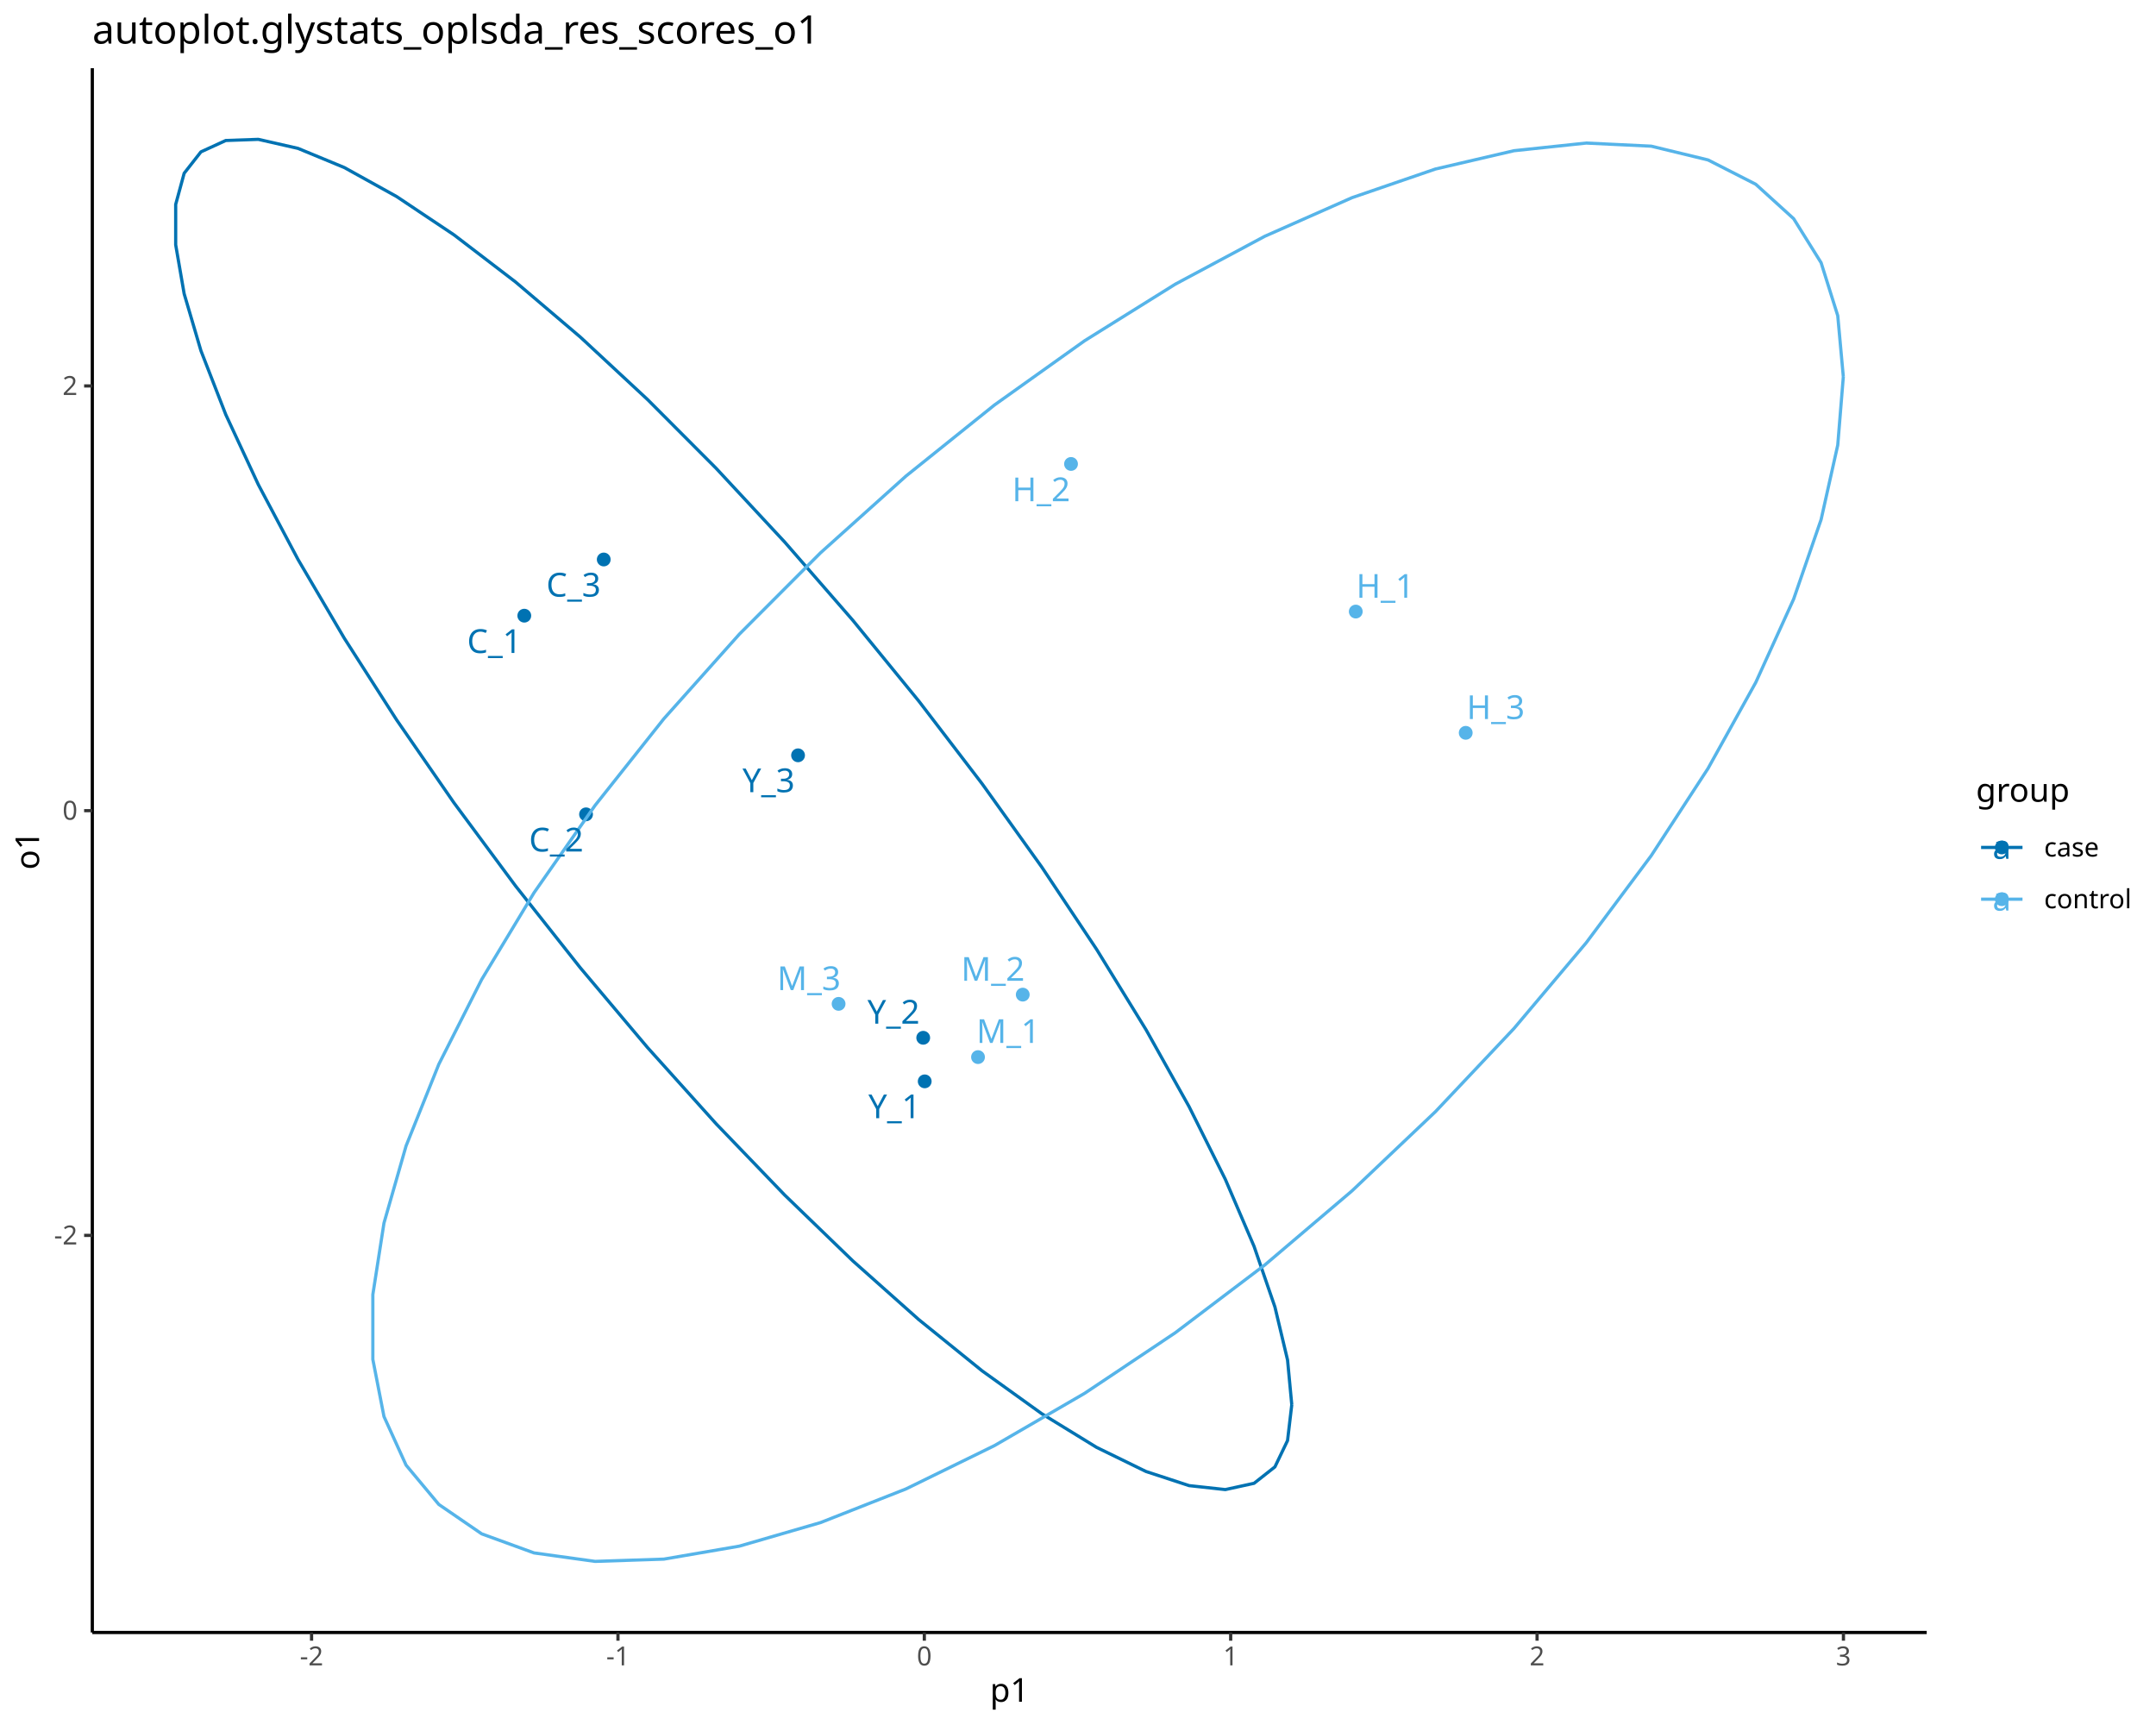
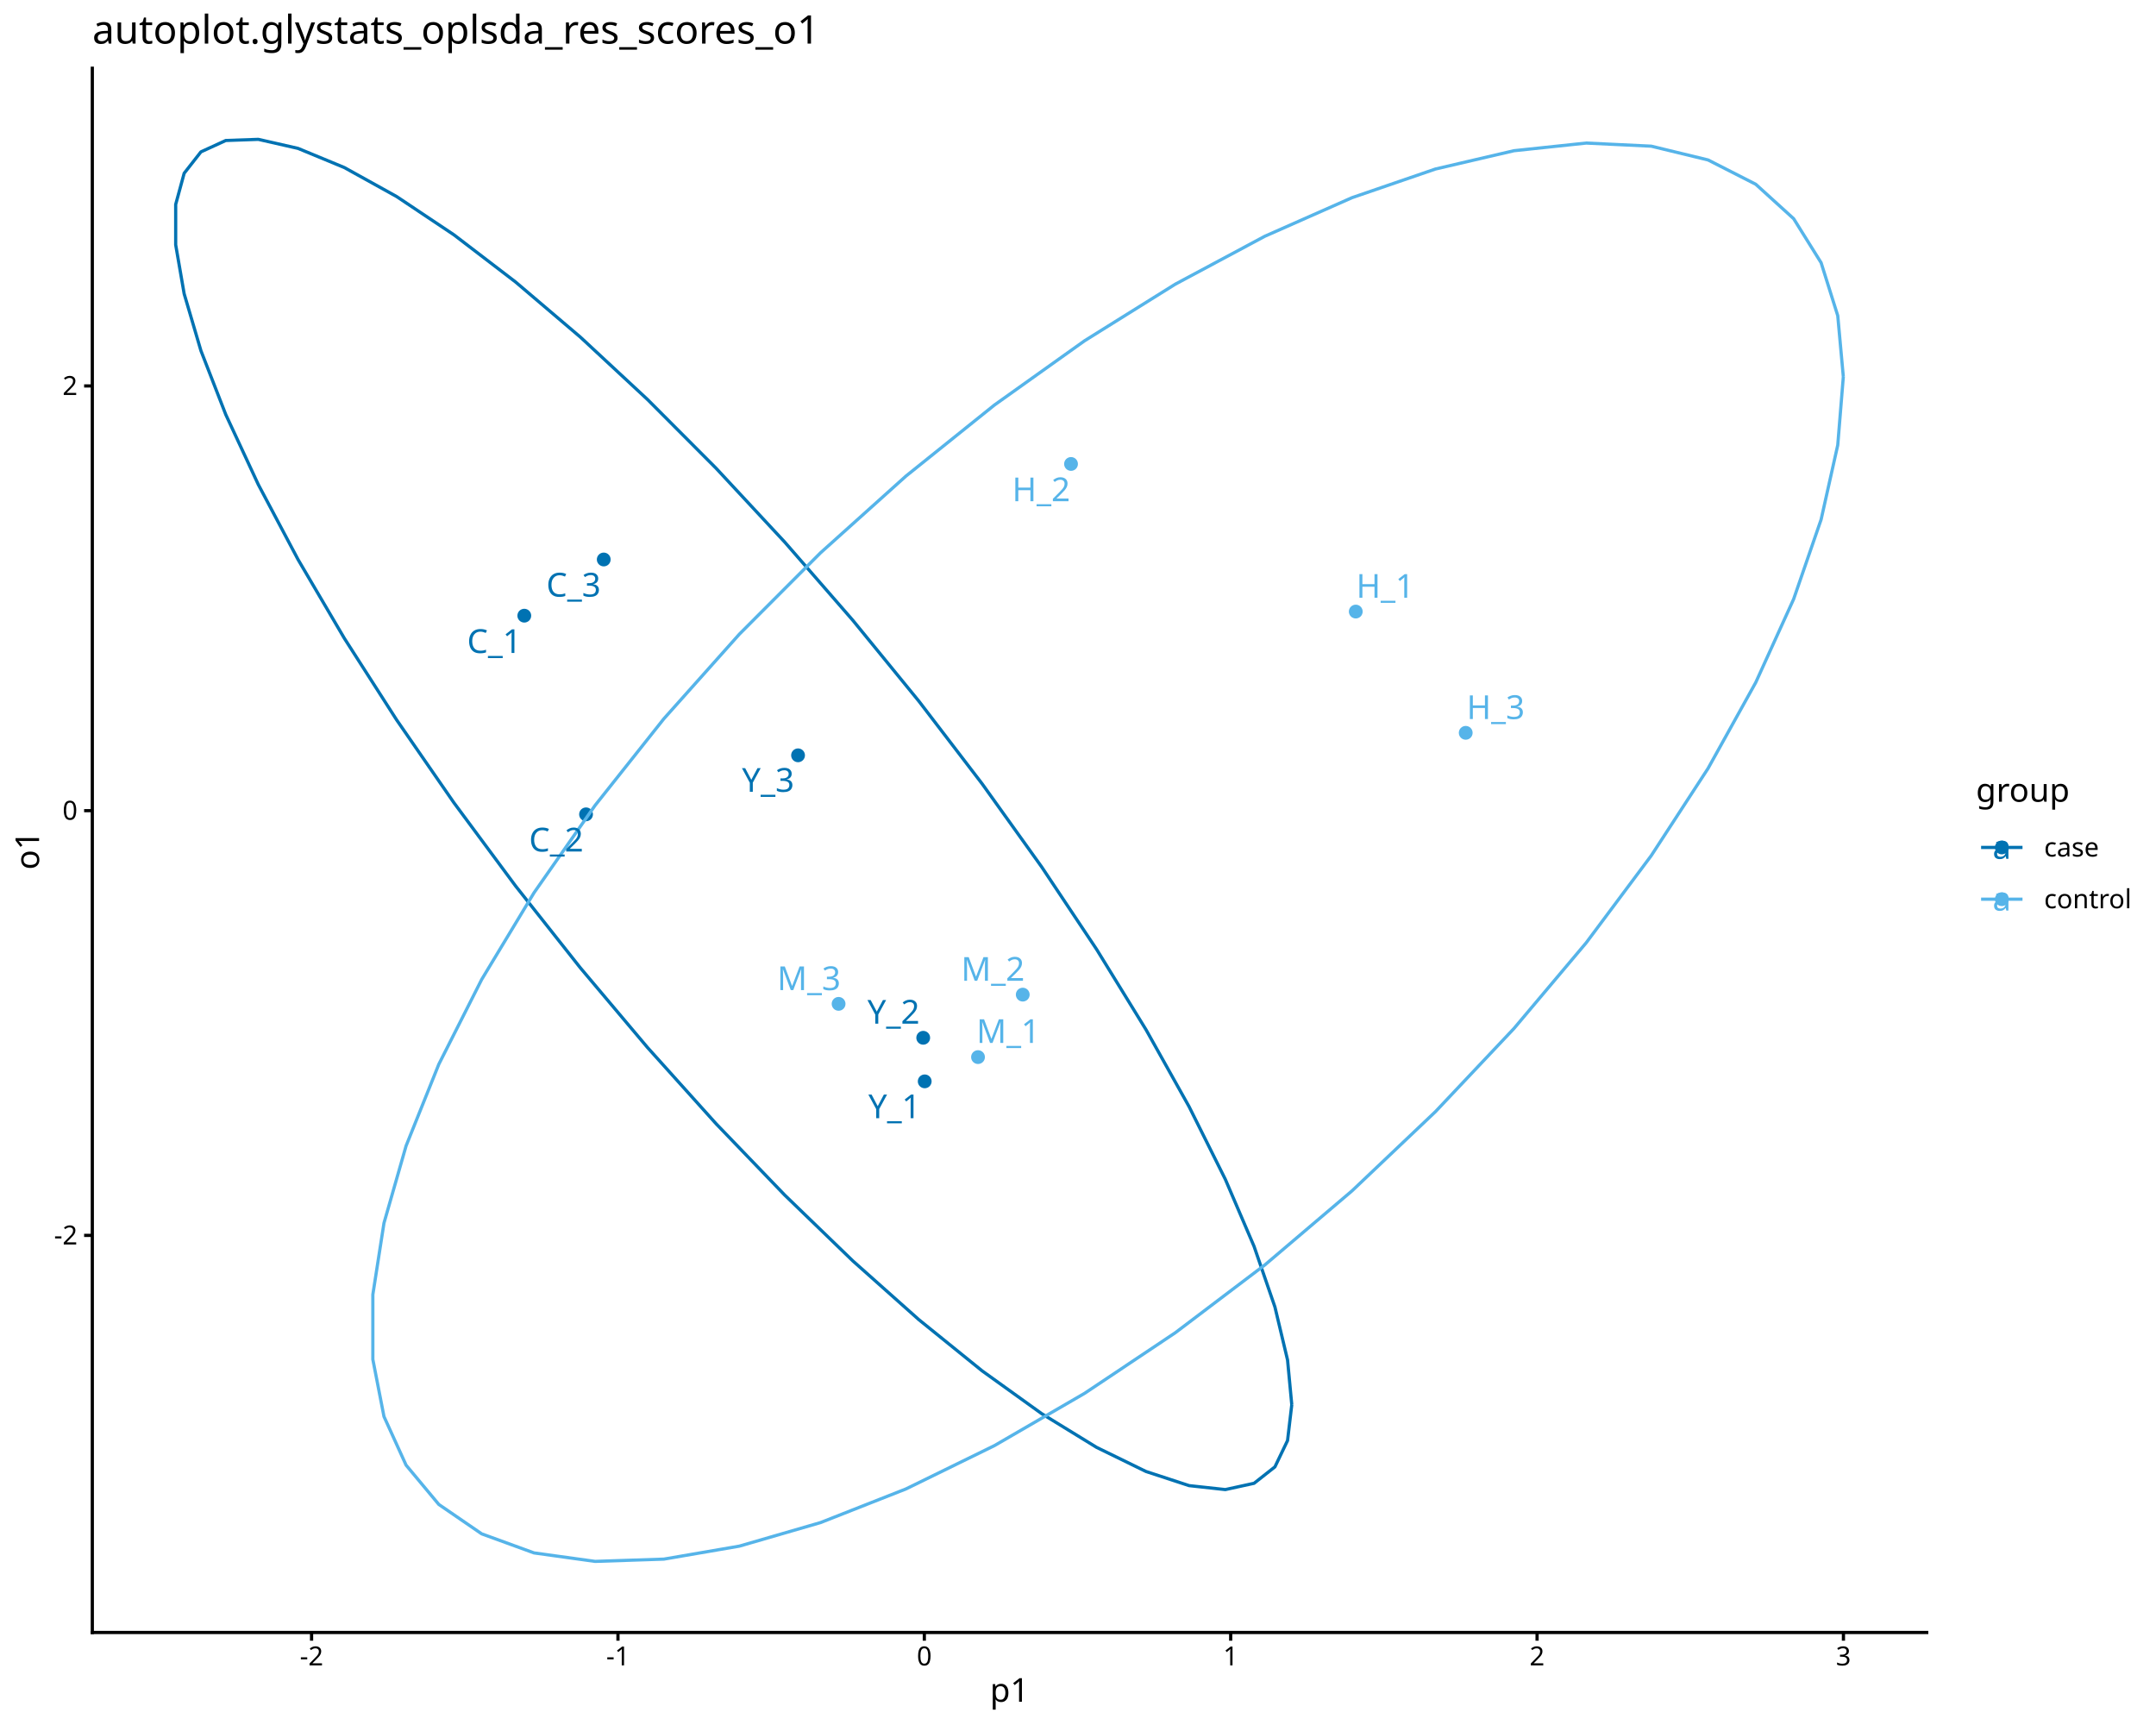
<svg xmlns="http://www.w3.org/2000/svg" class="svglite" data-engine-version="2.0" width="720.00pt" height="576.00pt" viewBox="0 0 720.00 576.00">
  <defs>
    <style type="text/css">
    .svglite line, .svglite polyline, .svglite polygon, .svglite path, .svglite rect, .svglite circle {
      fill: none;
      stroke: #000000;
      stroke-linecap: round;
      stroke-linejoin: round;
      stroke-miterlimit: 10.00;
    }
  </style>
  </defs>
  <rect width="100%" height="100%" style="stroke: none; fill: #FFFFFF;" />
  <defs>
    <clipPath id="cpMC4wMHw3MjAuMDB8MC4wMHw1NzYuMDA=">
      <rect x="0.00" y="0.00" width="720.00" height="576.00" />
    </clipPath>
  </defs>
  <g clip-path="url(#cpMC4wMHw3MjAuMDB8MC4wMHw1NzYuMDA=)">
    <rect x="0.00" y="0.00" width="720.00" height="576.00" style="stroke-width: 1.07; stroke: #FFFFFF; fill: #FFFFFF;" />
  </g>
  <defs>
    <clipPath id="cpMzAuODN8NjQzLjQzfDIyLjc4fDU0NS4xMQ==">
      <rect x="30.83" y="22.78" width="612.60" height="522.33" />
    </clipPath>
  </defs>
  <g clip-path="url(#cpMzAuODN8NjQzLjQzfDIyLjc4fDU0NS4xMQ==)">
    <rect x="30.83" y="22.78" width="612.60" height="522.33" style="stroke-width: 1.07; stroke: none; fill: #FFFFFF;" />
    <circle cx="175.09" cy="205.58" r="1.95" style="stroke-width: 0.71; stroke: #0072B2; fill: #0072B2;" />
    <circle cx="195.71" cy="271.92" r="1.95" style="stroke-width: 0.71; stroke: #0072B2; fill: #0072B2;" />
    <circle cx="201.62" cy="186.82" r="1.95" style="stroke-width: 0.71; stroke: #0072B2; fill: #0072B2;" />
    <circle cx="452.76" cy="204.21" r="1.95" style="stroke-width: 0.71; stroke: #56B4E9; fill: #56B4E9;" />
    <circle cx="357.67" cy="154.92" r="1.95" style="stroke-width: 0.71; stroke: #56B4E9; fill: #56B4E9;" />
    <circle cx="489.48" cy="244.70" r="1.95" style="stroke-width: 0.71; stroke: #56B4E9; fill: #56B4E9;" />
    <circle cx="326.61" cy="352.98" r="1.95" style="stroke-width: 0.71; stroke: #56B4E9; fill: #56B4E9;" />
    <circle cx="341.55" cy="332.12" r="1.95" style="stroke-width: 0.71; stroke: #56B4E9; fill: #56B4E9;" />
    <circle cx="280.05" cy="335.20" r="1.95" style="stroke-width: 0.71; stroke: #56B4E9; fill: #56B4E9;" />
    <circle cx="308.81" cy="361.08" r="1.95" style="stroke-width: 0.71; stroke: #0072B2; fill: #0072B2;" />
    <circle cx="308.31" cy="346.53" r="1.95" style="stroke-width: 0.71; stroke: #0072B2; fill: #0072B2;" />
    <circle cx="266.51" cy="252.21" r="1.95" style="stroke-width: 0.71; stroke: #0072B2; fill: #0072B2;" />
    <polyline points="431.39,469.06 429.98,454.11 425.76,436.40 418.80,416.19 409.20,393.79 397.11,369.55 382.71,343.82 366.22,317.01 347.89,289.51 328.00,261.74 306.85,234.12 284.76,207.08 262.07,181.02 239.11,156.33 216.24,133.40 193.81,112.56 172.15,94.14 151.59,78.41 132.44,65.62 115.00,55.95 99.53,49.55 86.26,46.53 75.40,46.91 67.10,50.71 61.50,57.86 58.67,68.26 58.67,81.74 61.50,98.10 67.10,117.10 75.40,138.44 86.26,161.80 99.53,186.83 115.00,213.15 132.44,240.36 151.59,268.05 172.15,295.80 193.81,323.18 216.24,349.78 239.11,375.20 262.07,399.06 284.76,420.99 306.85,440.65 328.00,457.76 347.89,472.05 366.22,483.30 382.71,491.35 397.11,496.07 409.20,497.39 418.80,495.29 425.76,489.81 429.98,481.02 431.39,469.06 " style="stroke-width: 1.07; stroke: #0072B2; stroke-linecap: butt;" />
    <polyline points="615.58,125.81 613.72,105.41 608.16,87.72 598.99,73.02 586.34,61.53 570.41,53.41 551.44,48.81 529.71,47.77 505.57,50.33 479.36,56.44 451.50,66.01 422.39,78.89 392.49,94.89 362.24,113.76 332.11,135.23 302.56,158.96 274.02,184.59 246.93,211.74 221.70,240.00 198.73,268.93 178.34,298.10 160.86,327.06 146.54,355.38 135.61,382.63 128.23,408.39 124.51,432.28 124.51,453.92 128.23,473.00 135.61,489.23 146.54,502.35 160.86,512.17 178.34,518.54 198.73,521.37 221.70,520.61 246.93,516.27 274.02,508.41 302.56,497.17 332.11,482.70 362.24,465.23 392.49,445.02 422.39,422.38 451.50,397.65 479.36,371.21 505.57,343.45 529.71,314.81 551.44,285.70 570.41,256.58 586.34,227.88 598.99,200.05 608.16,173.49 613.72,148.62 615.58,125.81 " style="stroke-width: 1.07; stroke: #56B4E9; stroke-linecap: butt;" />
    <text x="165.08" y="218.04" text-anchor="middle" style="font-size: 11.04px; fill: #0072B2; font-family: sans;" textLength="20.26px" lengthAdjust="spacingAndGlyphs">C_1</text>
    <text x="185.76" y="284.33" text-anchor="middle" style="font-size: 11.04px; fill: #0072B2; font-family: sans;" textLength="20.26px" lengthAdjust="spacingAndGlyphs">C_2</text>
    <text x="191.54" y="199.21" text-anchor="middle" style="font-size: 11.04px; fill: #0072B2; font-family: sans;" textLength="20.26px" lengthAdjust="spacingAndGlyphs">C_3</text>
    <text x="462.61" y="199.60" text-anchor="middle" style="font-size: 11.04px; fill: #56B4E9; font-family: sans;" textLength="20.26px" lengthAdjust="spacingAndGlyphs">H_1</text>
    <text x="347.70" y="167.36" text-anchor="middle" style="font-size: 11.04px; fill: #56B4E9; font-family: sans;" textLength="20.26px" lengthAdjust="spacingAndGlyphs">H_2</text>
    <text x="499.49" y="240.09" text-anchor="middle" style="font-size: 11.04px; fill: #56B4E9; font-family: sans;" textLength="20.26px" lengthAdjust="spacingAndGlyphs">H_3</text>
    <text x="336.70" y="348.25" text-anchor="middle" style="font-size: 11.04px; fill: #56B4E9; font-family: sans;" textLength="21.48px" lengthAdjust="spacingAndGlyphs">M_1</text>
-     <text x="331.58" y="327.50" text-anchor="middle" style="font-size: 11.04px; fill: #56B4E9; font-family: sans;" textLength="21.48px" lengthAdjust="spacingAndGlyphs">M_2</text>
+     <text x="331.57" y="327.49" text-anchor="middle" style="font-size: 11.04px; fill: #56B4E9; font-family: sans;" textLength="21.48px" lengthAdjust="spacingAndGlyphs">M_2</text>
    <text x="270.15" y="330.61" text-anchor="middle" style="font-size: 11.04px; fill: #56B4E9; font-family: sans;" textLength="21.48px" lengthAdjust="spacingAndGlyphs">M_3</text>
    <text x="298.72" y="373.38" text-anchor="middle" style="font-size: 11.04px; fill: #0072B2; font-family: sans;" textLength="19.65px" lengthAdjust="spacingAndGlyphs">Y_1</text>
    <text x="298.41" y="341.81" text-anchor="middle" style="font-size: 11.04px; fill: #0072B2; font-family: sans;" textLength="19.65px" lengthAdjust="spacingAndGlyphs">Y_2</text>
-     <text x="256.68" y="264.52" text-anchor="middle" style="font-size: 11.04px; fill: #0072B2; font-family: sans;" textLength="19.65px" lengthAdjust="spacingAndGlyphs">Y_3</text>
+     <text x="256.51" y="264.39" text-anchor="middle" style="font-size: 11.04px; fill: #0072B2; font-family: sans;" textLength="19.65px" lengthAdjust="spacingAndGlyphs">Y_3</text>
  </g>
  <g clip-path="url(#cpMC4wMHw3MjAuMDB8MC4wMHw1NzYuMDA=)">
-     <polyline points="30.83,545.11 30.83,22.78 " style="stroke-width: 1.07; stroke-linecap: butt;" />
-     <text x="25.90" y="415.54" text-anchor="end" style="font-size: 8.80px; fill: #4D4D4D; font-family: sans;" textLength="7.82px" lengthAdjust="spacingAndGlyphs">-2</text>
-     <text x="25.90" y="273.72" text-anchor="end" style="font-size: 8.80px; fill: #4D4D4D; font-family: sans;" textLength="4.89px" lengthAdjust="spacingAndGlyphs">0</text>
-     <text x="25.90" y="131.89" text-anchor="end" style="font-size: 8.80px; fill: #4D4D4D; font-family: sans;" textLength="4.89px" lengthAdjust="spacingAndGlyphs">2</text>
-     <polyline points="28.09,412.51 30.83,412.51 " style="stroke-width: 1.07; stroke: #333333; stroke-linecap: butt;" />
-     <polyline points="28.09,270.69 30.83,270.69 " style="stroke-width: 1.07; stroke: #333333; stroke-linecap: butt;" />
-     <polyline points="28.09,128.87 30.83,128.87 " style="stroke-width: 1.07; stroke: #333333; stroke-linecap: butt;" />
-     <polyline points="30.83,545.11 643.43,545.11 " style="stroke-width: 1.07; stroke-linecap: butt;" />
-     <polyline points="104.05,547.85 104.05,545.11 " style="stroke-width: 1.07; stroke: #333333; stroke-linecap: butt;" />
-     <polyline points="206.37,547.85 206.37,545.11 " style="stroke-width: 1.07; stroke: #333333; stroke-linecap: butt;" />
-     <polyline points="308.68,547.85 308.68,545.11 " style="stroke-width: 1.07; stroke: #333333; stroke-linecap: butt;" />
-     <polyline points="410.99,547.85 410.99,545.11 " style="stroke-width: 1.07; stroke: #333333; stroke-linecap: butt;" />
-     <polyline points="513.31,547.85 513.31,545.11 " style="stroke-width: 1.07; stroke: #333333; stroke-linecap: butt;" />
-     <polyline points="615.62,547.85 615.62,545.11 " style="stroke-width: 1.07; stroke: #333333; stroke-linecap: butt;" />
-     <text x="104.05" y="556.10" text-anchor="middle" style="font-size: 8.80px; fill: #4D4D4D; font-family: sans;" textLength="7.82px" lengthAdjust="spacingAndGlyphs">-2</text>
-     <text x="206.37" y="556.10" text-anchor="middle" style="font-size: 8.80px; fill: #4D4D4D; font-family: sans;" textLength="7.82px" lengthAdjust="spacingAndGlyphs">-1</text>
-     <text x="308.68" y="556.10" text-anchor="middle" style="font-size: 8.80px; fill: #4D4D4D; font-family: sans;" textLength="4.89px" lengthAdjust="spacingAndGlyphs">0</text>
-     <text x="410.99" y="556.10" text-anchor="middle" style="font-size: 8.80px; fill: #4D4D4D; font-family: sans;" textLength="4.89px" lengthAdjust="spacingAndGlyphs">1</text>
-     <text x="513.31" y="556.10" text-anchor="middle" style="font-size: 8.80px; fill: #4D4D4D; font-family: sans;" textLength="4.89px" lengthAdjust="spacingAndGlyphs">2</text>
-     <text x="615.62" y="556.10" text-anchor="middle" style="font-size: 8.80px; fill: #4D4D4D; font-family: sans;" textLength="4.89px" lengthAdjust="spacingAndGlyphs">3</text>
+     <polyline points="30.83,545.11 30.83,22.78 " style="stroke-width: 1.07; stroke-linecap: square;" />
+     <text x="25.90" y="415.54" text-anchor="end" style="font-size: 8.80px; font-family: sans;" textLength="7.82px" lengthAdjust="spacingAndGlyphs">-2</text>
+     <text x="25.90" y="273.72" text-anchor="end" style="font-size: 8.80px; font-family: sans;" textLength="4.89px" lengthAdjust="spacingAndGlyphs">0</text>
+     <text x="25.90" y="131.89" text-anchor="end" style="font-size: 8.80px; font-family: sans;" textLength="4.89px" lengthAdjust="spacingAndGlyphs">2</text>
+     <polyline points="28.09,412.51 30.83,412.51 " style="stroke-width: 1.07; stroke-linecap: butt;" />
+     <polyline points="28.09,270.69 30.83,270.69 " style="stroke-width: 1.07; stroke-linecap: butt;" />
+     <polyline points="28.09,128.87 30.83,128.87 " style="stroke-width: 1.07; stroke-linecap: butt;" />
+     <polyline points="30.83,545.11 643.43,545.11 " style="stroke-width: 1.07; stroke-linecap: square;" />
+     <polyline points="104.05,547.85 104.05,545.11 " style="stroke-width: 1.07; stroke-linecap: butt;" />
+     <polyline points="206.37,547.85 206.37,545.11 " style="stroke-width: 1.07; stroke-linecap: butt;" />
+     <polyline points="308.68,547.85 308.68,545.11 " style="stroke-width: 1.07; stroke-linecap: butt;" />
+     <polyline points="410.99,547.85 410.99,545.11 " style="stroke-width: 1.07; stroke-linecap: butt;" />
+     <polyline points="513.31,547.85 513.31,545.11 " style="stroke-width: 1.07; stroke-linecap: butt;" />
+     <polyline points="615.62,547.85 615.62,545.11 " style="stroke-width: 1.07; stroke-linecap: butt;" />
+     <text x="104.05" y="556.10" text-anchor="middle" style="font-size: 8.80px; font-family: sans;" textLength="7.82px" lengthAdjust="spacingAndGlyphs">-2</text>
+     <text x="206.37" y="556.10" text-anchor="middle" style="font-size: 8.80px; font-family: sans;" textLength="7.82px" lengthAdjust="spacingAndGlyphs">-1</text>
+     <text x="308.68" y="556.10" text-anchor="middle" style="font-size: 8.80px; font-family: sans;" textLength="4.89px" lengthAdjust="spacingAndGlyphs">0</text>
+     <text x="410.99" y="556.10" text-anchor="middle" style="font-size: 8.80px; font-family: sans;" textLength="4.89px" lengthAdjust="spacingAndGlyphs">1</text>
+     <text x="513.31" y="556.10" text-anchor="middle" style="font-size: 8.80px; font-family: sans;" textLength="4.89px" lengthAdjust="spacingAndGlyphs">2</text>
+     <text x="615.62" y="556.10" text-anchor="middle" style="font-size: 8.80px; font-family: sans;" textLength="4.89px" lengthAdjust="spacingAndGlyphs">3</text>
    <text x="337.13" y="568.24" text-anchor="middle" style="font-size: 11.00px; font-family: sans;" textLength="12.24px" lengthAdjust="spacingAndGlyphs">p1</text>
    <text transform="translate(13.05,283.95) rotate(-90)" text-anchor="middle" style="font-size: 11.00px; font-family: sans;" textLength="12.24px" lengthAdjust="spacingAndGlyphs">o1</text>
    <rect x="654.39" y="253.52" width="60.13" height="60.85" style="stroke-width: 1.07; stroke: none; fill: #FFFFFF;" />
    <text x="659.87" y="267.71" style="font-size: 11.00px; font-family: sans;" textLength="28.14px" lengthAdjust="spacingAndGlyphs">group</text>
    <rect x="659.87" y="274.33" width="17.28" height="17.28" style="stroke-width: 1.07; stroke: none; fill: #FFFFFF;" />
    <circle cx="668.51" cy="282.97" r="1.95" style="stroke-width: 0.71; stroke: #0072B2; fill: #0072B2;" />
    <line x1="661.59" y1="282.97" x2="675.42" y2="282.97" style="stroke-width: 1.07; stroke: #0072B2; stroke-linecap: butt;" />
    <text x="668.51" y="286.77" text-anchor="middle" style="font-size: 11.04px; fill: #0072B2; font-family: sans;" textLength="6.14px" lengthAdjust="spacingAndGlyphs">a</text>
    <rect x="659.87" y="291.61" width="17.28" height="17.28" style="stroke-width: 1.07; stroke: none; fill: #FFFFFF;" />
    <circle cx="668.51" cy="300.25" r="1.95" style="stroke-width: 0.71; stroke: #56B4E9; fill: #56B4E9;" />
    <line x1="661.59" y1="300.25" x2="675.42" y2="300.25" style="stroke-width: 1.07; stroke: #56B4E9; stroke-linecap: butt;" />
    <text x="668.51" y="304.05" text-anchor="middle" style="font-size: 11.04px; fill: #56B4E9; font-family: sans;" textLength="6.14px" lengthAdjust="spacingAndGlyphs">a</text>
    <text x="682.63" y="286.00" style="font-size: 8.80px; font-family: sans;" textLength="18.60px" lengthAdjust="spacingAndGlyphs">case</text>
    <text x="682.63" y="303.28" style="font-size: 8.80px; font-family: sans;" textLength="26.42px" lengthAdjust="spacingAndGlyphs">control</text>
    <text x="30.83" y="14.56" style="font-size: 13.20px; font-family: sans;" textLength="235.60px" lengthAdjust="spacingAndGlyphs">autoplot.glystats_oplsda_res_scores_o1</text>
  </g>
</svg>
